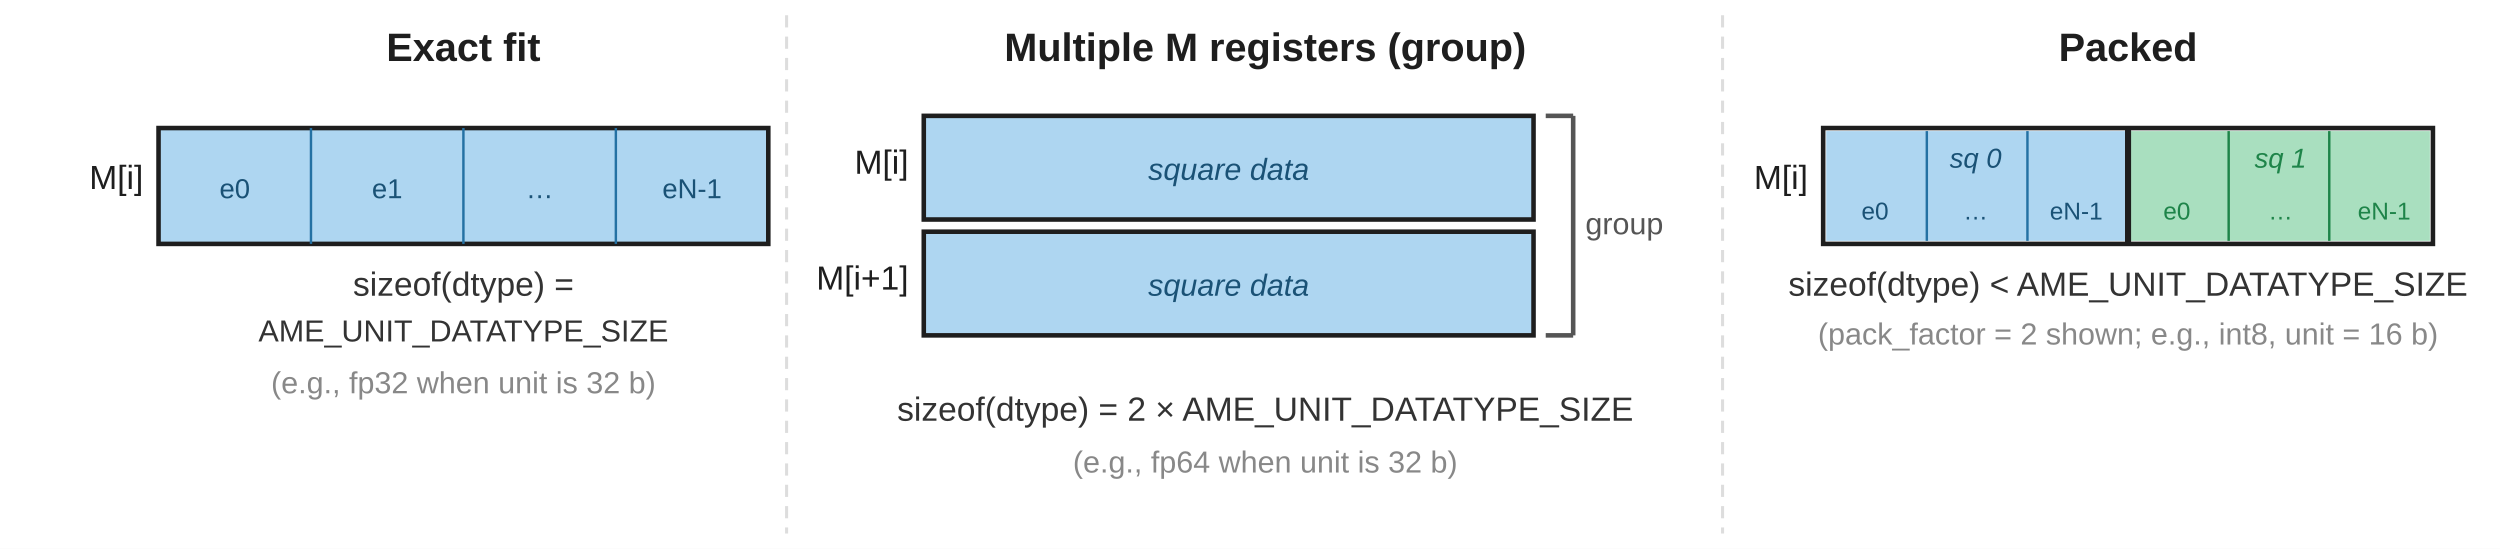
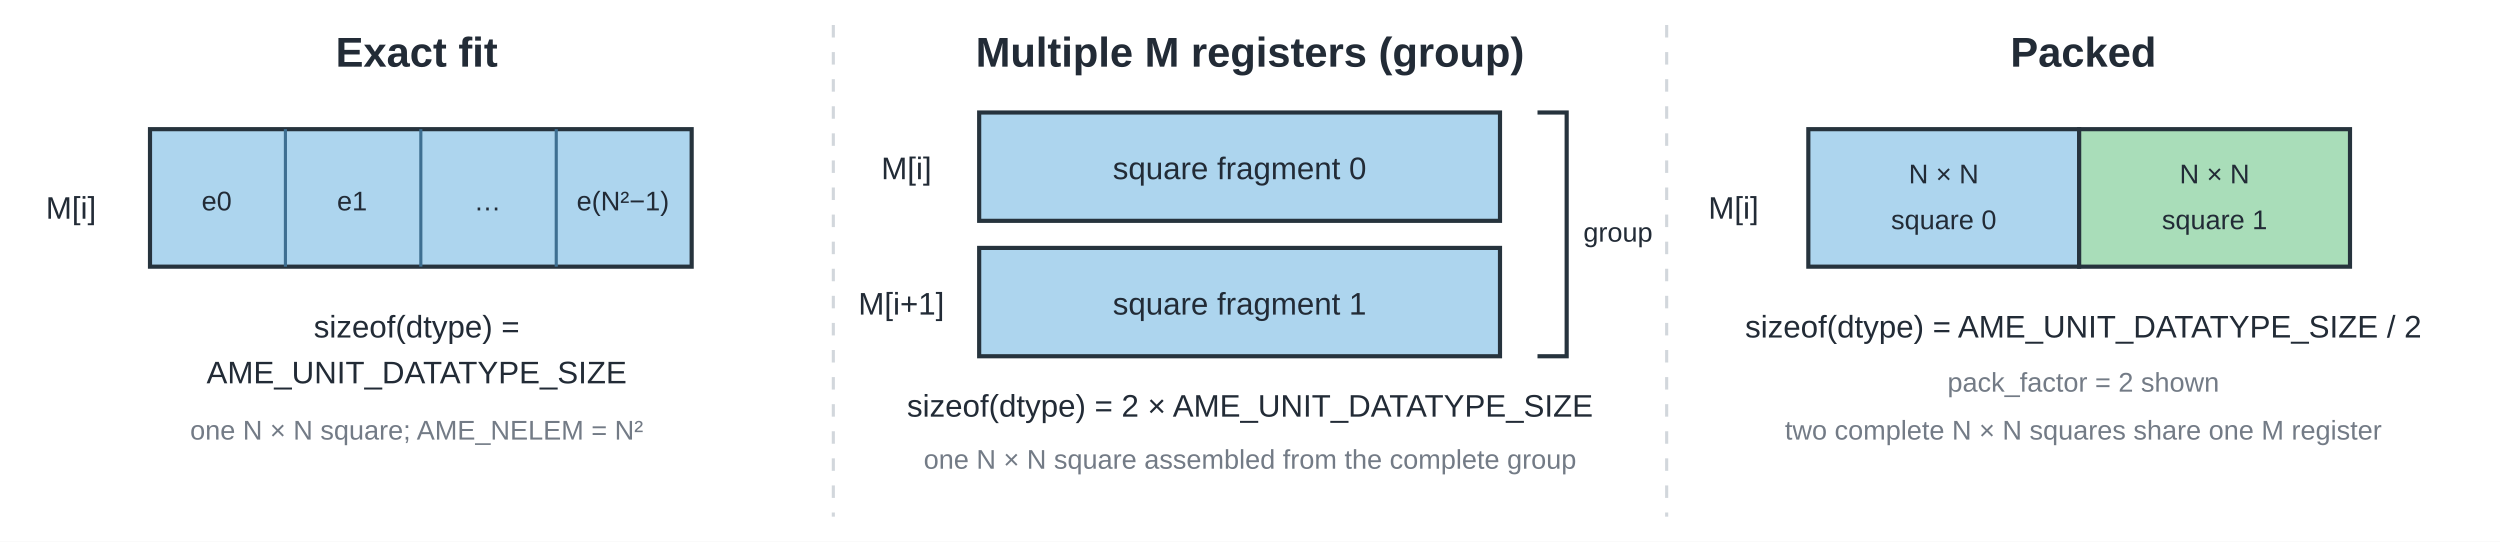
- <svg xmlns="http://www.w3.org/2000/svg" viewBox="0 0 820 180" font-family="Arial, sans-serif">
-   <rect width="820" height="180" fill="white" />
-   <line x1="258" y1="5" x2="258" y2="175" stroke="#ddd" stroke-width="1" stroke-dasharray="4,3" />
-   <line x1="565" y1="5" x2="565" y2="175" stroke="#ddd" stroke-width="1" stroke-dasharray="4,3" />
-   <text x="152" y="20" text-anchor="middle" font-size="13" font-weight="bold" fill="#1e1e1e">Exact fit</text>
-   <text x="47" y="62" text-anchor="end" font-size="11" fill="#1e1e1e">M[i]</text>
-   <rect x="52" y="42" width="200" height="38" fill="#AED6F1" stroke="#1e1e1e" stroke-width="1.5" />
-   <line x1="102" y1="42" x2="102" y2="80" stroke="#2471A3" stroke-width="0.8" />
-   <line x1="152" y1="42" x2="152" y2="80" stroke="#2471A3" stroke-width="0.8" />
-   <line x1="202" y1="42" x2="202" y2="80" stroke="#2471A3" stroke-width="0.8" />
-   <text x="77" y="65" text-anchor="middle" font-size="9" fill="#1A5276">e0</text>
-   <text x="127" y="65" text-anchor="middle" font-size="9" fill="#1A5276">e1</text>
-   <text x="177" y="65" text-anchor="middle" font-size="9" fill="#1A5276">…</text>
-   <text x="227" y="65" text-anchor="middle" font-size="9" fill="#1A5276">eN-1</text>
-   <text x="152" y="97" text-anchor="middle" font-size="11" fill="#333">sizeof(dtype) =</text>
-   <text x="152" y="112" text-anchor="middle" font-size="10" fill="#333">AME_UNIT_DATATYPE_SIZE</text>
-   <text x="152" y="129" text-anchor="middle" font-size="10" fill="#888">(e.g., fp32 when unit is 32 b)</text>
-   <text x="415" y="20" text-anchor="middle" font-size="13" font-weight="bold" fill="#1e1e1e">Multiple M registers (group)</text>
-   <text x="298" y="57" text-anchor="end" font-size="11" fill="#1e1e1e">M[i]</text>
-   <rect x="303" y="38" width="200" height="34" fill="#AED6F1" stroke="#1e1e1e" stroke-width="1.5" />
-   <text x="403" y="59" text-anchor="middle" font-size="10" font-style="italic" fill="#1A5276">square data</text>
-   <text x="298" y="95" text-anchor="end" font-size="11" fill="#1e1e1e">M[i+1]</text>
-   <rect x="303" y="76" width="200" height="34" fill="#AED6F1" stroke="#1e1e1e" stroke-width="1.5" />
-   <text x="403" y="97" text-anchor="middle" font-size="10" font-style="italic" fill="#1A5276">square data</text>
-   <line x1="507" y1="38" x2="516" y2="38" stroke="#555" stroke-width="1.5" />
-   <line x1="516" y1="38" x2="516" y2="110" stroke="#555" stroke-width="1.5" />
-   <line x1="507" y1="110" x2="516" y2="110" stroke="#555" stroke-width="1.5" />
-   <text x="520" y="74" font-size="10" fill="#555" dominant-baseline="middle">group</text>
-   <text x="415" y="138" text-anchor="middle" font-size="11" fill="#333">sizeof(dtype) = 2 × AME_UNIT_DATATYPE_SIZE</text>
-   <text x="415" y="155" text-anchor="middle" font-size="10" fill="#888">(e.g., fp64 when unit is 32 b)</text>
-   <text x="698" y="20" text-anchor="middle" font-size="13" font-weight="bold" fill="#1e1e1e">Packed</text>
-   <text x="593" y="62" text-anchor="end" font-size="11" fill="#1e1e1e">M[i]</text>
-   <rect x="598" y="42" width="200" height="38" fill="none" stroke="#1e1e1e" stroke-width="1.5" />
-   <rect x="599" y="43" width="98" height="36" fill="#AED6F1" />
-   <rect x="698" y="43" width="99" height="36" fill="#A9DFBF" />
-   <line x1="698" y1="42" x2="698" y2="80" stroke="#1e1e1e" stroke-width="2" />
-   <line x1="632" y1="43" x2="632" y2="79" stroke="#2471A3" stroke-width="0.8" />
-   <line x1="665" y1="43" x2="665" y2="79" stroke="#2471A3" stroke-width="0.8" />
-   <line x1="731" y1="43" x2="731" y2="79" stroke="#1E8449" stroke-width="0.8" />
-   <line x1="764" y1="43" x2="764" y2="79" stroke="#1E8449" stroke-width="0.8" />
-   <text x="648" y="55" text-anchor="middle" font-size="9" font-style="italic" fill="#1A5276">sq 0</text>
-   <text x="748" y="55" text-anchor="middle" font-size="9" font-style="italic" fill="#1E8449">sq 1</text>
-   <text x="615" y="72" text-anchor="middle" font-size="8" fill="#1A5276">e0</text>
-   <text x="648" y="72" text-anchor="middle" font-size="8" fill="#1A5276">…</text>
-   <text x="681" y="72" text-anchor="middle" font-size="8" fill="#1A5276">eN-1</text>
-   <text x="714" y="72" text-anchor="middle" font-size="8" fill="#1E8449">e0</text>
-   <text x="748" y="72" text-anchor="middle" font-size="8" fill="#1E8449">…</text>
-   <text x="782" y="72" text-anchor="middle" font-size="8" fill="#1E8449">eN-1</text>
-   <text x="698" y="97" text-anchor="middle" font-size="11" fill="#333">sizeof(dtype) &lt; AME_UNIT_DATATYPE_SIZE</text>
-   <text x="698" y="113" text-anchor="middle" font-size="10" fill="#888">(pack_factor = 2 shown; e.g., int8, unit = 16 b)</text>
+ <svg xmlns="http://www.w3.org/2000/svg" viewBox="0 0 1200 260" width="1200" height="260" role="img" aria-labelledby="title desc">
+   <defs>
+     <style>
+       .text { font-family: Arial, Helvetica, sans-serif; fill: #222b36; }
+       .heading { font-size: 20px; font-weight: 700; }
+       .body { font-size: 15px; }
+       .small { font-size: 13px; }
+       .muted { fill: #737b86; }
+       .reg { fill: #add5ee; stroke: #26333d; stroke-width: 2; }
+       .packed-a { fill: #add5ee; stroke: #26333d; stroke-width: 2; }
+       .packed-b { fill: #a9ddb9; stroke: #26333d; stroke-width: 2; }
+       .cell { stroke: #3e6f91; stroke-width: 1.5; }
+       .separator { stroke: #d2d7dc; stroke-width: 1.5; stroke-dasharray: 6 7; }
+     </style>
+   </defs>
+   <rect width="1200" height="260" fill="#ffffff" />
+   <line class="separator" x1="400" y1="12" x2="400" y2="248" />
+   <line class="separator" x1="800" y1="12" x2="800" y2="248" />
+   <text class="text heading" x="200" y="32" text-anchor="middle">Exact fit</text>
+   <text class="text body" x="22" y="105">M[i]</text>
+   <rect class="reg" x="72" y="62" width="260" height="66" />
+   <line class="cell" x1="137" y1="62" x2="137" y2="128" />
+   <line class="cell" x1="202" y1="62" x2="202" y2="128" />
+   <line class="cell" x1="267" y1="62" x2="267" y2="128" />
+   <text class="text small" x="104" y="101" text-anchor="middle">e0</text>
+   <text class="text small" x="169" y="101" text-anchor="middle">e1</text>
+   <text class="text small" x="234" y="101" text-anchor="middle">…</text>
+   <text class="text small" x="299" y="101" text-anchor="middle">e(N²−1)</text>
+   <text class="text body" x="200" y="162" text-anchor="middle">sizeof(dtype) =</text>
+   <text class="text body" x="200" y="184" text-anchor="middle">AME_UNIT_DATATYPE_SIZE</text>
+   <text class="text small muted" x="200" y="211" text-anchor="middle">one N × N square; AME_NELEM = N²</text>
+   <text class="text heading" x="600" y="32" text-anchor="middle">Multiple M registers (group)</text>
+   <text class="text body" x="423" y="86">M[i]</text>
+   <text class="text body" x="412" y="151">M[i+1]</text>
+   <rect class="reg" x="470" y="54" width="250" height="52" />
+   <rect class="reg" x="470" y="119" width="250" height="52" />
+   <text class="text body" x="595" y="86" text-anchor="middle">square fragment 0</text>
+   <text class="text body" x="595" y="151" text-anchor="middle">square fragment 1</text>
+   <path d="M 738 54 h 14 v 117 h -14" fill="none" stroke="#26333d" stroke-width="2" />
+   <text class="text small" x="760" y="116">group</text>
+   <text class="text body" x="600" y="200" text-anchor="middle">sizeof(dtype) = 2 × AME_UNIT_DATATYPE_SIZE</text>
+   <text class="text small muted" x="600" y="225" text-anchor="middle">one N × N square assembled from the complete group</text>
+   <text class="text heading" x="1000" y="32" text-anchor="middle">Packed</text>
+   <text class="text body" x="820" y="105">M[i]</text>
+   <rect class="packed-a" x="868" y="62" width="130" height="66" />
+   <rect class="packed-b" x="998" y="62" width="130" height="66" />
+   <text class="text small" x="933" y="88" text-anchor="middle">N × N</text>
+   <text class="text small" x="933" y="110" text-anchor="middle">square 0</text>
+   <text class="text small" x="1063" y="88" text-anchor="middle">N × N</text>
+   <text class="text small" x="1063" y="110" text-anchor="middle">square 1</text>
+   <text class="text body" x="1000" y="162" text-anchor="middle">sizeof(dtype) = AME_UNIT_DATATYPE_SIZE / 2</text>
+   <text class="text small muted" x="1000" y="188" text-anchor="middle">pack_factor = 2 shown</text>
+   <text class="text small muted" x="1000" y="211" text-anchor="middle">two complete N × N squares share one M register</text>
</svg>
